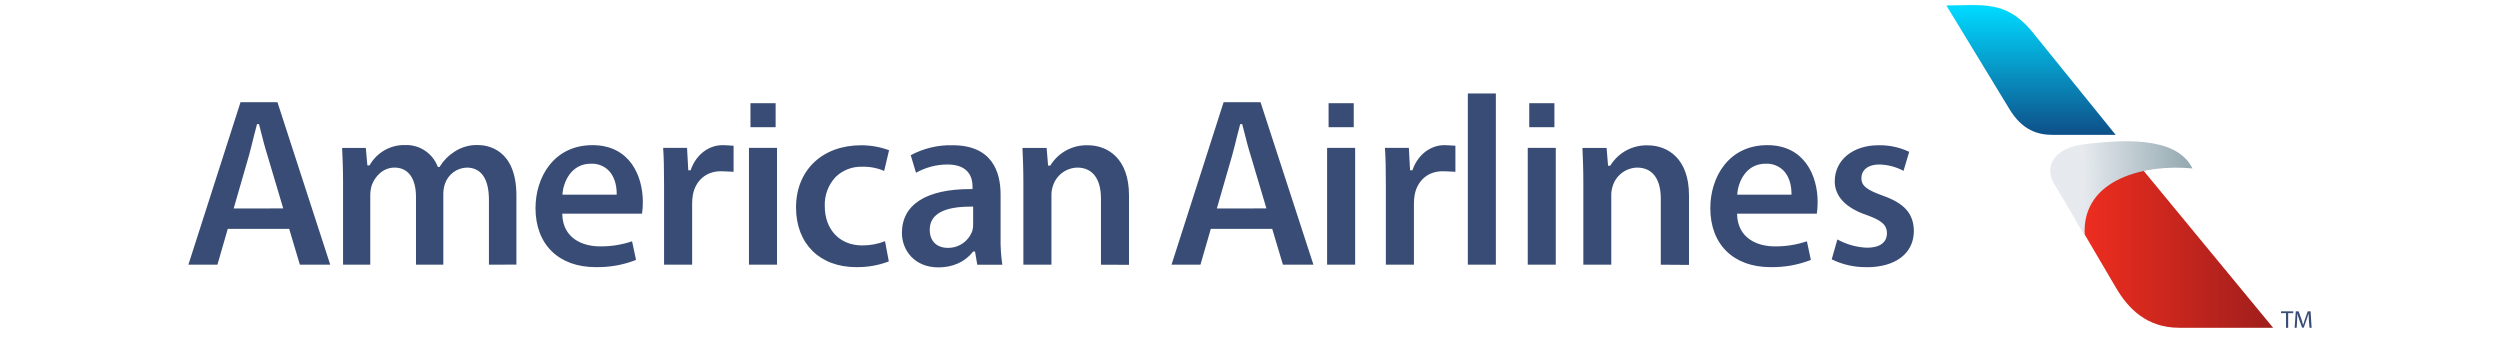
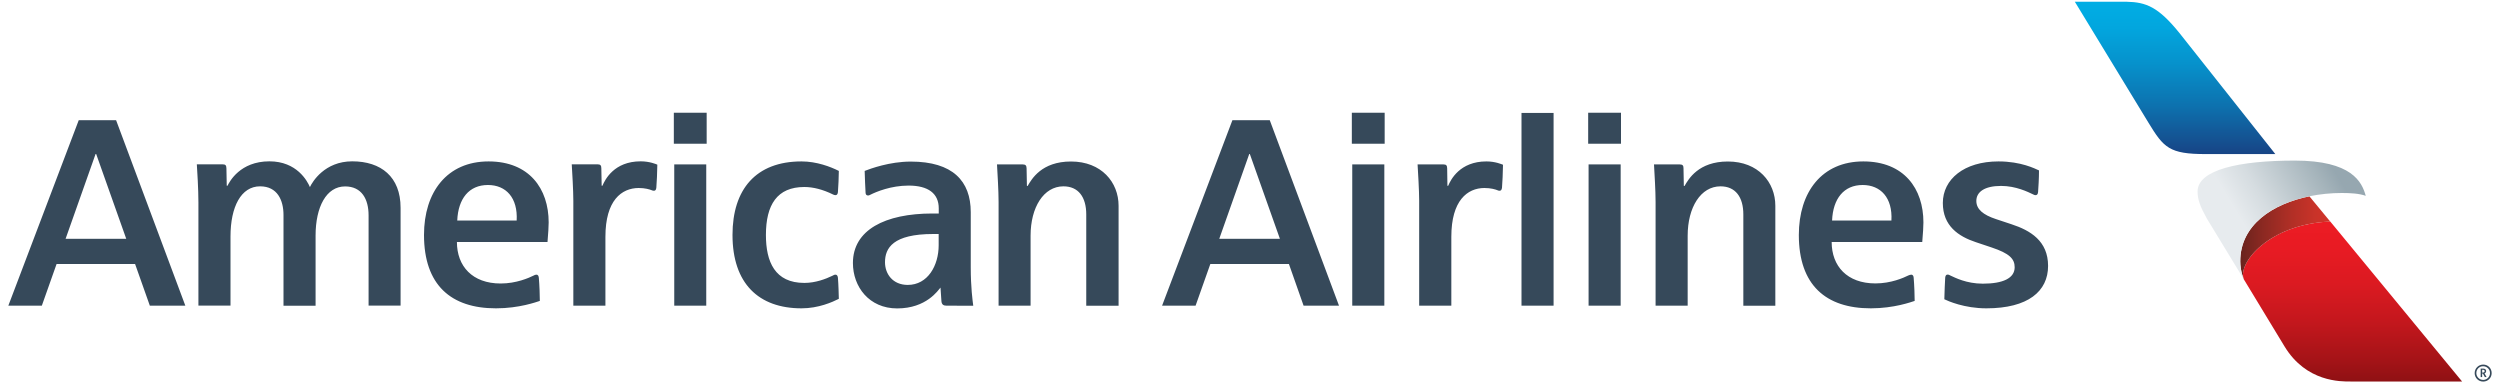
- <svg xmlns="http://www.w3.org/2000/svg" height="356" viewBox="20 21.7 747.34 125.306" width="2500">
-   <linearGradient id="a" gradientUnits="userSpaceOnUse" x1="668.57" x2="668.57" y1="24.31" y2="68.63">
-     <stop offset="0" stop-color="#00d9ff" />
-     <stop offset="1" stop-color="#0e518a" />
+ <svg xmlns="http://www.w3.org/2000/svg" height="123.828" viewBox="0 0 300 46" width="807.573">
+   <linearGradient id="a" gradientUnits="userSpaceOnUse" x1="282.3" x2="282.3" y1="26.077" y2="55.667">
+     <stop offset="0" stop-color="#ed1c24" />
+     <stop offset=".126" stop-color="#e81b23" />
+     <stop offset=".27" stop-color="#db1a21" />
+     <stop offset=".423" stop-color="#c4171d" />
+     <stop offset=".582" stop-color="#a41317" />
+     <stop offset=".744" stop-color="#7b0e10" />
+     <stop offset=".755" stop-color="#780e0f" />
  </linearGradient>
-   <linearGradient id="b" gradientUnits="userSpaceOnUse" x1="684.28" x2="753.79" y1="108.48" y2="108.48">
-     <stop offset="0" stop-color="#f12e1f" />
-     <stop offset="1" stop-color="#9f1e1c" />
+   <linearGradient id="b" gradientUnits="userSpaceOnUse" x1="268.827" x2="279.626" y1="28.54" y2="28.54">
+     <stop offset="0" stop-color="#69231d" />
+     <stop offset=".265" stop-color="#8d2922" />
+     <stop offset=".581" stop-color="#b22f26" />
+     <stop offset=".838" stop-color="#c93329" />
+     <stop offset="1" stop-color="#d1342a" />
  </linearGradient>
-   <linearGradient id="c" gradientUnits="userSpaceOnUse" x1="687" x2="724.12" y1="88.13" y2="87.42">
-     <stop offset="0" stop-color="#e6eaef" />
-     <stop offset="1" stop-color="#95aab1" />
+   <linearGradient id="c" gradientUnits="userSpaceOnUse" x1="267.641" x2="279.674" y1="26.961" y2="19.731">
+     <stop offset=".1" stop-color="#e7ebee" />
+     <stop offset=".351" stop-color="#d5dce0" />
+     <stop offset=".855" stop-color="#a5b4bb" />
+     <stop offset="1" stop-color="#96a7b0" />
  </linearGradient>
-   <path d="m638.78 23.62c12.5 0 20.6-1.92 29.73 8.66l29.86 36.89h-22.16c-5 0-10.72-1.43-15.37-9.3z" fill="url(#a)" />
-   <path d="m706.62 79.89 47.17 57.18h-33.06c-11.44 0-18-6.79-22.26-14.11l-14.19-24.13 4.11-12.69z" fill="url(#b)" />
-   <path d="m687.47 104.55-10.9-18.41c-3.17-5.71-.31-12.5 11.31-13.76s31.81-3.21 37.52 8.62c-15.72-1.6-39.13 3.18-37.93 23.55z" fill="url(#c)" />
-   <path d="m125.79 114.87v-22.76c0-7.47-2.71-11.42-7.82-11.42a8.39 8.39 0 0 0 -7.7 5.81 11.27 11.27 0 0 0 -.54 3.64v24.73h-9.62v-23.87c0-6.55-2.75-10.31-7.55-10.31-4.23 0-6.94 3.31-8 6.15a12.24 12.24 0 0 0 -.54 3.64v24.39h-9.58v-29c0-4.67-.17-8.69-.33-12.1h8.34l.55 6.15h.76l.1-.17a14 14 0 0 1 12.59-7 11.78 11.78 0 0 1 11.27 7.51l.09.22h.59l.1-.16a16.18 16.18 0 0 1 5-5.13 14.21 14.21 0 0 1 8.4-2.44c3.18 0 13.56 1.28 13.56 17.78v24.3zm37.6.86c-13.08 0-21.21-8-21.21-20.78 0-10.68 6.29-22.16 20.09-22.16 13.06 0 17.69 10.78 17.69 20a25.84 25.84 0 0 1 -.29 4.12h-28.06v.36c.28 8.22 7 11.15 13.22 11.15a34 34 0 0 0 11.34-1.79l1.4 6.56a36.85 36.85 0 0 1 -14.2 2.53zm-1.72-36.41c-7.09 0-9.65 6.61-10 10.52v.38h19.09v-.33c0-1.21-.1-5.38-2.84-8.18a8.27 8.27 0 0 0 -6.18-2.39zm25.76 35.55v-28c0-5.87-.09-9.72-.32-13.13h8.41l.43 7.9h.83l.08-.23c1.84-5.24 6.23-8.62 11.18-8.62.88 0 1.44.07 3.86.2v9.18c-2.59-.13-3.46-.19-4.55-.19-5 0-8.78 3.17-9.78 8.26a18.86 18.86 0 0 0 -.26 3.25v21.38zm67.66.86c-12.88 0-21.21-8.26-21.21-21 0-13.1 9.22-21.9 22.93-21.9a28.25 28.25 0 0 1 9.82 1.75l-1.73 7.29a18.2 18.2 0 0 0 -7.75-1.48 12.79 12.79 0 0 0 -9.34 3.61 14.17 14.17 0 0 0 -3.81 10.26c0 8.27 5.28 13.82 13.14 13.82a21.31 21.31 0 0 0 8.07-1.49l1.33 7.13a30.83 30.83 0 0 1 -11.46 2zm28.85.08c-8.4 0-12.79-6.09-12.79-12.11 0-10 8.56-15.45 24.1-15.45h.75v-1c0-2.86-1.15-7.65-8.84-7.65a22.68 22.68 0 0 0 -11.05 2.91l-1.86-6.18a29.57 29.57 0 0 1 14.71-3.51c14 0 16.92 9.43 16.92 17.35v15a58.83 58.83 0 0 0 .61 9.71h-8.82l-.78-4.64h-.71l-.11.14c-2.64 3.46-7 5.44-12.09 5.44zm11.36-21.38c-9.53 0-14.36 2.74-14.36 8.16 0 3.92 2.43 6.35 6.35 6.35a9 9 0 0 0 8.65-6 7.37 7.37 0 0 0 .28-2.43v-6.1zm45.91 20.44v-23.27c0-7-3-10.91-8.33-10.91a9.23 9.23 0 0 0 -8.57 6.41 10.25 10.25 0 0 0 -.53 3.47v24.3h-9.88v-29c0-4.67-.16-8.69-.32-12.1h8.51l.51 6.23h.77l.1-.17a14.93 14.93 0 0 1 13.1-7c7 0 14.51 4.63 14.51 17.6v24.48zm100.28 0v-28c0-5.87-.09-9.72-.32-13.13h8.41l.43 7.9h.83l.08-.23c1.85-5.24 6.24-8.62 11.18-8.62.89 0 1.44.07 3.87.2v9.18c-2.6-.13-3.47-.19-4.55-.19-5 0-8.79 3.17-9.79 8.26a18.86 18.86 0 0 0 -.26 3.25v21.38zm28.85-60.28h9.87v60.28h-9.87zm67.92 60.28v-23.27c0-7-3-10.91-8.33-10.91a9.23 9.23 0 0 0 -8.57 6.41 10.25 10.25 0 0 0 -.53 3.47v24.3h-9.83v-29c0-4.67-.16-8.69-.32-12.1h8.51l.51 6.26h.77l.11-.17a14.91 14.91 0 0 1 13.09-7c7 0 14.52 4.63 14.52 17.6v24.48zm38.64.86c-13.08 0-21.21-8-21.21-20.78 0-10.68 6.28-22.16 20.09-22.16 13.06 0 17.69 10.78 17.69 20a27 27 0 0 1 -.29 4.12h-28.06v.36c.29 8.22 7 11.15 13.23 11.15a34 34 0 0 0 11.34-1.79l1.4 6.56a36.93 36.93 0 0 1 -14.2 2.53zm-1.72-36.41c-7.1 0-9.65 6.61-10 10.52v.38h19.09v-.33c0-1.21-.1-5.38-2.84-8.18a8.27 8.27 0 0 0 -6.18-2.39zm35.54 36.41a26.92 26.92 0 0 1 -12.3-2.75l2-7a23.48 23.48 0 0 0 10.44 2.91c4.48 0 7-1.85 7-5.07s-2.29-4.66-7.09-6.42c-7.39-2.49-11.28-6.59-11.28-11.87 0-7.48 6.35-12.71 15.45-12.71a24.21 24.21 0 0 1 10.76 2.32l-2 6.7a18.91 18.91 0 0 0 -8.64-2.24c-3.75 0-6.18 1.89-6.18 4.81s2.22 4.2 7.52 6.16c7.59 2.65 10.86 6.35 10.94 12.4 0 7.88-6.38 12.79-16.66 12.79zm-551.48-.86h10.69l-18.58-57.19h-13l-18.35 57.19h10.22l3.64-12.61h21.62zm-23.3-19.79 5.37-18.6c.6-2.19 1.2-4.63 1.78-7 .33-1.33.65-2.62 1-3.84l.06-.25h.71l.56 2.23c.71 2.81 1.52 6 2.42 8.82l5.54 18.62zm369.32 19.79h10.74l-18.62-57.19h-13l-18.33 57.19h10.18l3.64-12.61h21.62zm-23.26-19.79 5.37-18.6c.61-2.19 1.21-4.63 1.79-7 .33-1.33.65-2.62 1-3.84l.07-.25h.7l.57 2.23c.71 2.81 1.51 6 2.41 8.82l5.54 18.62zm-164.69 19.79v-41.13h9.88v41.13zm.53-56.84h8.86v8.44h-8.86zm202.97 56.84v-41.13h9.87v41.13zm.52-56.84h8.86v8.44h-8.86zm70.1 56.84v-41.13h9.87v41.13zm.53-56.84h8.86v8.44h-8.86zm266.37 73.89h-1.76v-.64h4.29v.64h-1.77v5.16h-.76zm8.05 2.61c0-.81-.09-1.79-.09-2.5-.21.67-.44 1.4-.73 2.2l-1 2.81h-.56l-1-2.76c-.27-.82-.5-1.56-.66-2.25 0 .72-.05 1.68-.11 2.56l-.15 2.49h-.72l.41-5.8h1l1 2.8c.24.72.43 1.35.59 2 .16-.59.36-1.23.62-2l1-2.8h1l.36 5.8h-.74z" fill="#394c75" />
+   <linearGradient id="d" gradientUnits="userSpaceOnUse" x1="261.008" x2="261.008" y1="20.873" y2=".43">
+     <stop offset="0" stop-color="#1c2f72" />
+     <stop offset=".128" stop-color="#174687" />
+     <stop offset=".404" stop-color="#0d72af" />
+     <stop offset=".651" stop-color="#0692cc" />
+     <stop offset=".858" stop-color="#02a6de" />
+     <stop offset="1" stop-color="#00ade4" />
+   </linearGradient>
+   <path d="m274.15 41.58c2.61 4.29 6.78 4.2 7.89 4.2h13.41l-15.82-19.2c-7.3.3-11.16 4.98-10.37 6.94z" fill="url(#a)" />
+   <path d="m269.26 33.53c-.02-.03-.43-1-.43-2.17 0-4.38 3.89-6.9 8.3-7.8l2.5 3.03c-7.3.29-11.16 4.97-10.37 6.94z" fill="url(#b)" />
+   <path d="m275.36 19.27c-6.67 0-11.65 1.1-11.65 3.71 0 .96.3 1.79 1.12 3.26l4.43 7.28c-.02-.03-.43-1-.43-2.17 0-4.38 3.89-6.9 8.3-7.8 1.28-.26 2.6-.39 3.88-.39 1.08 0 2.1.06 2.88.34-.46-1.68-1.68-4.23-8.53-4.23z" fill="url(#c)" />
+   <path d="m257.82 14.73c1.83 3.01 2.51 3.76 6.88 3.76h8.34l-11.5-14.52c-2.54-3.14-4-3.71-6.33-3.76h-6.23z" fill="url(#d)" />
+   <path d="m130.35 36.68v-10.95c0-2.09-.95-3.37-2.74-3.37-2.37 0-3.94 2.52-3.94 5.92v8.4h-3.84s0-12.11 0-12.45c0-1.37-.13-3.37-.19-4.5h3.09c.35 0 .45.15.46.46.01.36.04 2.12.04 2.12h.09c.47-.8 1.65-2.93 5.2-2.93 3.66 0 5.71 2.5 5.71 5.31v12h-3.88zm-30.08-3.72c.1 0 .25.07.28.36.07.81.1 2.13.11 2.54-.77.39-2.44 1.14-4.48 1.14-5.14 0-8.28-2.98-8.28-8.81 0-5.46 2.8-8.82 8.28-8.82 1.82 0 3.49.64 4.48 1.14 0 .6-.06 1.97-.11 2.55-.02.24-.14.36-.28.36-.15 0-.2-.04-.3-.08-1.24-.61-2.4-.9-3.45-.9-3.27 0-4.61 2.14-4.61 5.76 0 3.22 1.08 5.75 4.61 5.75 1.35 0 2.58-.48 3.35-.85.2-.1.24-.14.4-.14zm13.3 3.72c-.31 0-.57-.1-.6-.55-.04-.55-.11-1.62-.11-1.62-.28.31-1.68 2.5-5.2 2.5-3.37 0-5.31-2.6-5.31-5.45 0-3.96 3.84-5.94 9.54-5.94h.76v-.62c0-1.78-1.26-2.73-3.62-2.73-2.12 0-3.89.75-4.57 1.09-.05.02-.17.1-.29.1-.18 0-.29-.11-.3-.31-.03-.64-.1-1.86-.11-2.64.69-.27 3-1.12 5.53-1.12 5.04 0 7.2 2.34 7.2 6.07v6.61c0 2.41.22 3.99.3 4.62 0-.01-2.95-.01-3.22-.01zm-.93-8.6s-.58 0-.65 0c-4.83 0-5.79 1.68-5.79 3.39 0 1.39.92 2.72 2.73 2.72 2.4 0 3.71-2.32 3.71-4.76zm-48.27 4.88c.21 0 .27.19.29.38.07.72.13 2.36.12 2.77-.41.13-2.48.89-5.26.89-5.4 0-8.64-2.79-8.64-8.81 0-5.15 2.77-8.82 7.75-8.82 4.88 0 7.21 3.27 7.21 7.32 0 .48-.05 1.28-.14 2.35h-10.87c0 2.9 1.85 4.98 5.25 4.98 1.88 0 3.38-.67 3.97-.96.11-.06.18-.1.32-.1zm-9.5-6.5h7.13c.15-2.73-1.28-4.26-3.45-4.26-2.27 0-3.57 1.64-3.68 4.26zm-10.64 10.22v-10.84c0-1.95-.83-3.47-2.82-3.47-2.25 0-3.54 2.46-3.54 5.9v8.42h-3.85v-10.89c0-1.78-.74-3.44-2.81-3.44-2.28 0-3.55 2.45-3.55 6.02v8.29h-3.85s0-10.71 0-12.35c0-1.59-.14-3.85-.19-4.6h3.08c.35 0 .46.11.47.47.01.45.04 2.1.04 2.1h.09c.24-.48 1.5-2.93 5.03-2.93 3.29 0 4.55 2.36 4.86 3.09.3-.64 1.77-3.09 5.08-3.09 3.45 0 5.8 1.85 5.8 5.57v11.74h-3.84zm28.42-8.27v8.27h-3.85s0-11.42 0-12.6c0-1.21-.14-3.52-.19-4.36h3.11c.33 0 .44.14.44.47.01.5.04 2.1.04 2.1h.09c.31-.73 1.4-2.93 4.59-2.93 1.07 0 1.87.34 2 .4 0 .73-.08 2.33-.12 2.76-.02.28-.15.37-.28.37s-.19-.03-.27-.06c-.24-.1-.8-.27-1.57-.27-2.06.01-3.99 1.49-3.99 5.85zm8.26 8.27v-16.95h3.84v16.95zm-.05-19.43v-3.72h3.94v3.72zm-62.88 19.43-1.77-5h-9.42l-1.77 5h-4.02l8.45-22.26h4.48l8.31 22.26zm-6.44-18.2h-.07l-3.6 10.18h7.28zm226.82 18.52c5.01 0 7.41-2.05 7.41-5.09 0-3-2.13-4.26-4.39-5-.65-.21-1.28-.42-1.87-.62-1.54-.51-2.35-1.18-2.35-2.18 0-1.06.96-1.8 2.97-1.8 1.78 0 3.24.73 3.81 1 .1.04.18.11.34.11.12 0 .27-.08.29-.38.04-.57.11-1.6.11-2.59-.47-.21-2.15-1.08-4.86-1.08-4.14 0-6.68 2.15-6.68 4.99 0 2.75 1.88 4.01 3.96 4.7.48.16 1.36.45 1.88.63 2.16.72 2.78 1.37 2.78 2.38 0 1.32-1.41 1.97-3.82 1.97-1.98 0-3.35-.73-3.9-.98-.11-.05-.18-.11-.33-.11-.28 0-.29.38-.29.44-.01.18-.1 1.94-.1 2.52.43.21 2.4 1.09 5.04 1.09zm-9.01-4.04c.21 0 .28.19.29.38.07.72.13 2.36.12 2.77-.41.13-2.48.89-5.26.89-5.4 0-8.64-2.79-8.64-8.8 0-5.16 2.77-8.83 7.74-8.83 4.89 0 7.21 3.27 7.21 7.32 0 .48-.05 1.28-.14 2.35h-10.87c0 2.89 1.85 4.97 5.25 4.97 1.88 0 3.37-.67 3.96-.96.13-.04.2-.09.34-.09zm-9.5-6.5h7.12c.15-2.73-1.29-4.26-3.45-4.26-2.26 0-3.56 1.64-3.67 4.26zm-10.65 10.22v-10.95c0-2.09-.95-3.37-2.74-3.37-2.37 0-3.94 2.52-3.94 5.92v8.4h-3.85s0-12.11 0-12.45c0-1.37-.13-3.37-.19-4.5h3.09c.35 0 .45.14.45.46.01.36.04 2.12.04 2.12h.09c.46-.8 1.65-2.93 5.19-2.93 3.66 0 5.7 2.5 5.7 5.31v12h-3.84zm-35.04-8.27v8.27h-3.86s0-11.42 0-12.6c0-1.21-.14-3.52-.19-4.35h3.11c.34 0 .43.14.44.47.01.5.03 2.1.03 2.1h.09c.3-.73 1.4-2.93 4.59-2.93 1.07 0 1.86.35 1.99.4 0 .73-.08 2.33-.12 2.75-.03.28-.15.37-.28.37s-.19-.03-.26-.06c-.24-.1-.8-.27-1.58-.27-2.03.01-3.96 1.49-3.96 5.85zm12.27 8.27v-23.13h-3.85v23.13zm-24.16 0v-16.95h3.85v16.95zm-.05-19.43v-3.72h3.94v3.72zm28.41 19.43v-16.95h3.85v16.95zm-.05-19.43v-3.72h3.94v3.72zm-34.15 19.43-1.76-5h-9.43l-1.77 5h-4.02l8.44-22.26h4.48l8.31 22.26zm-6.45-18.2h-.07l-3.6 10.18h7.28zm149.02 26.29c0 .57-.45 1.02-1.02 1.02s-1.02-.45-1.02-1.02c0-.56.45-1.02 1.02-1.02.57-.01 1.02.45 1.02 1.02zm-1.84 0c0 .45.37.82.82.82s.82-.37.82-.82-.37-.82-.82-.82c-.46-.01-.82.36-.82.82zm.79.06h-.09v.42h-.18v-1.02h.3c.23 0 .36.12.36.3 0 .21-.17.26-.2.27l.25.45h-.21zm-.02-.12c.15 0 .23-.07.23-.17s-.08-.17-.23-.17c-.05 0-.07.01-.07.01v.33c0-.01.04 0 .07 0z" fill="#36495a" />
</svg>
